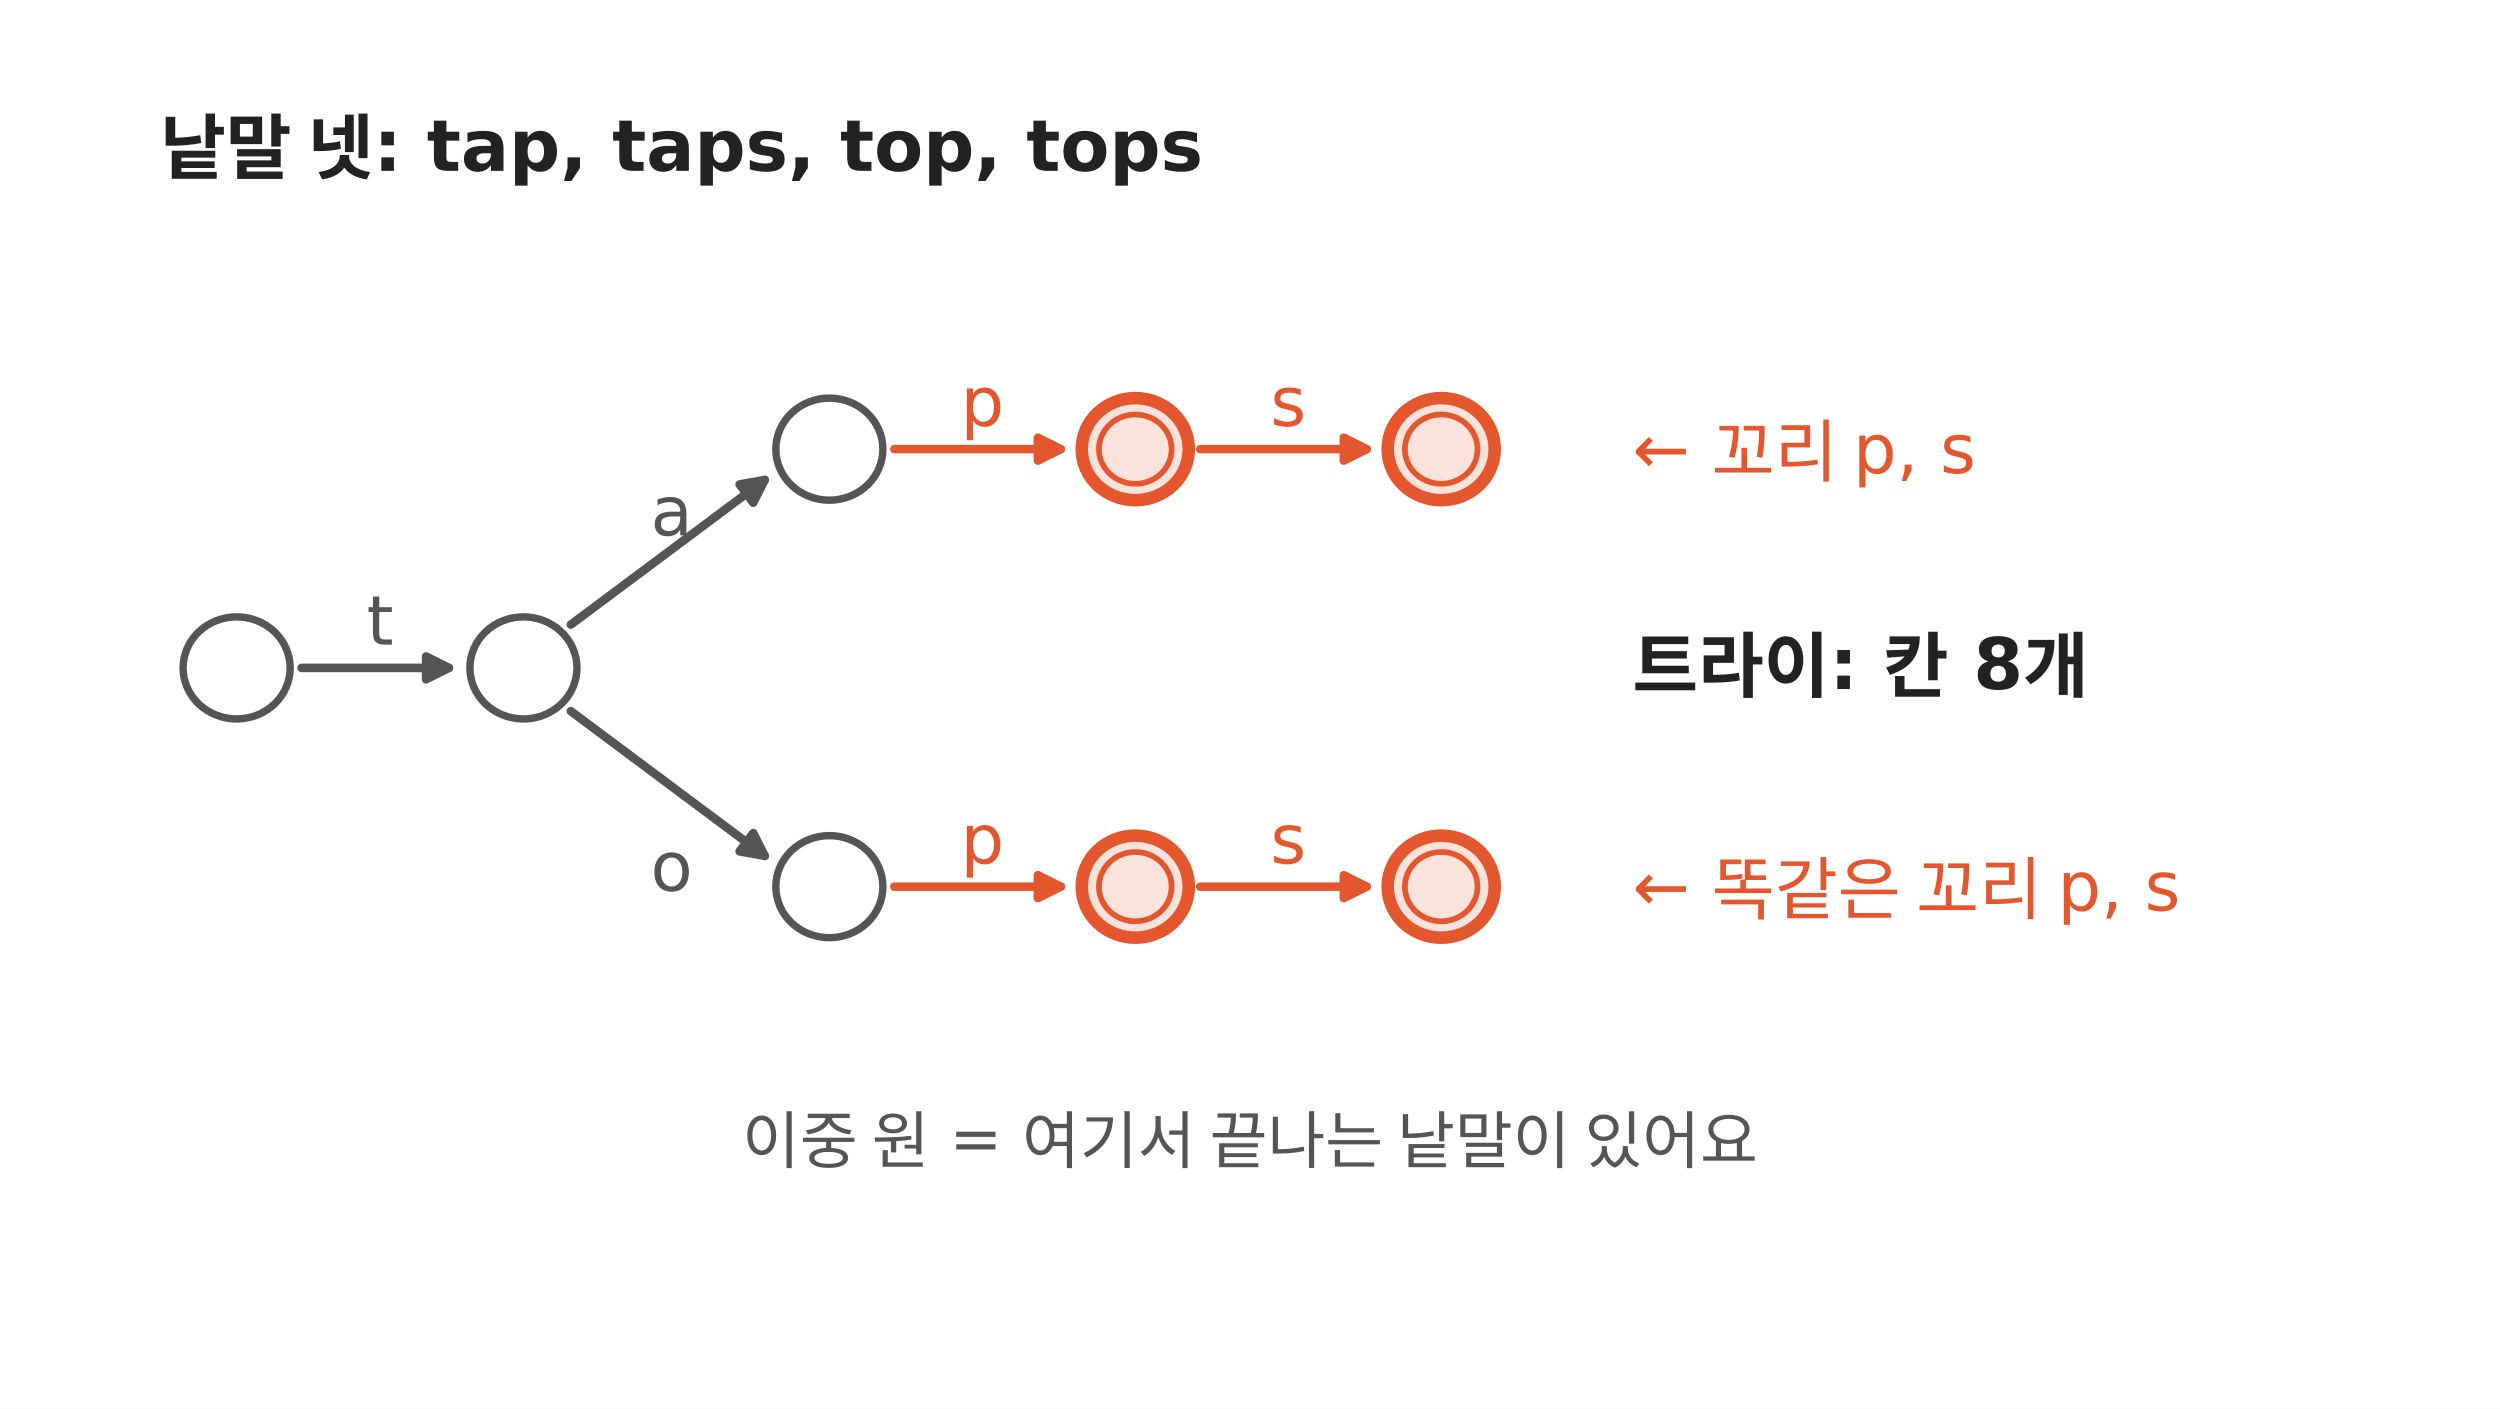
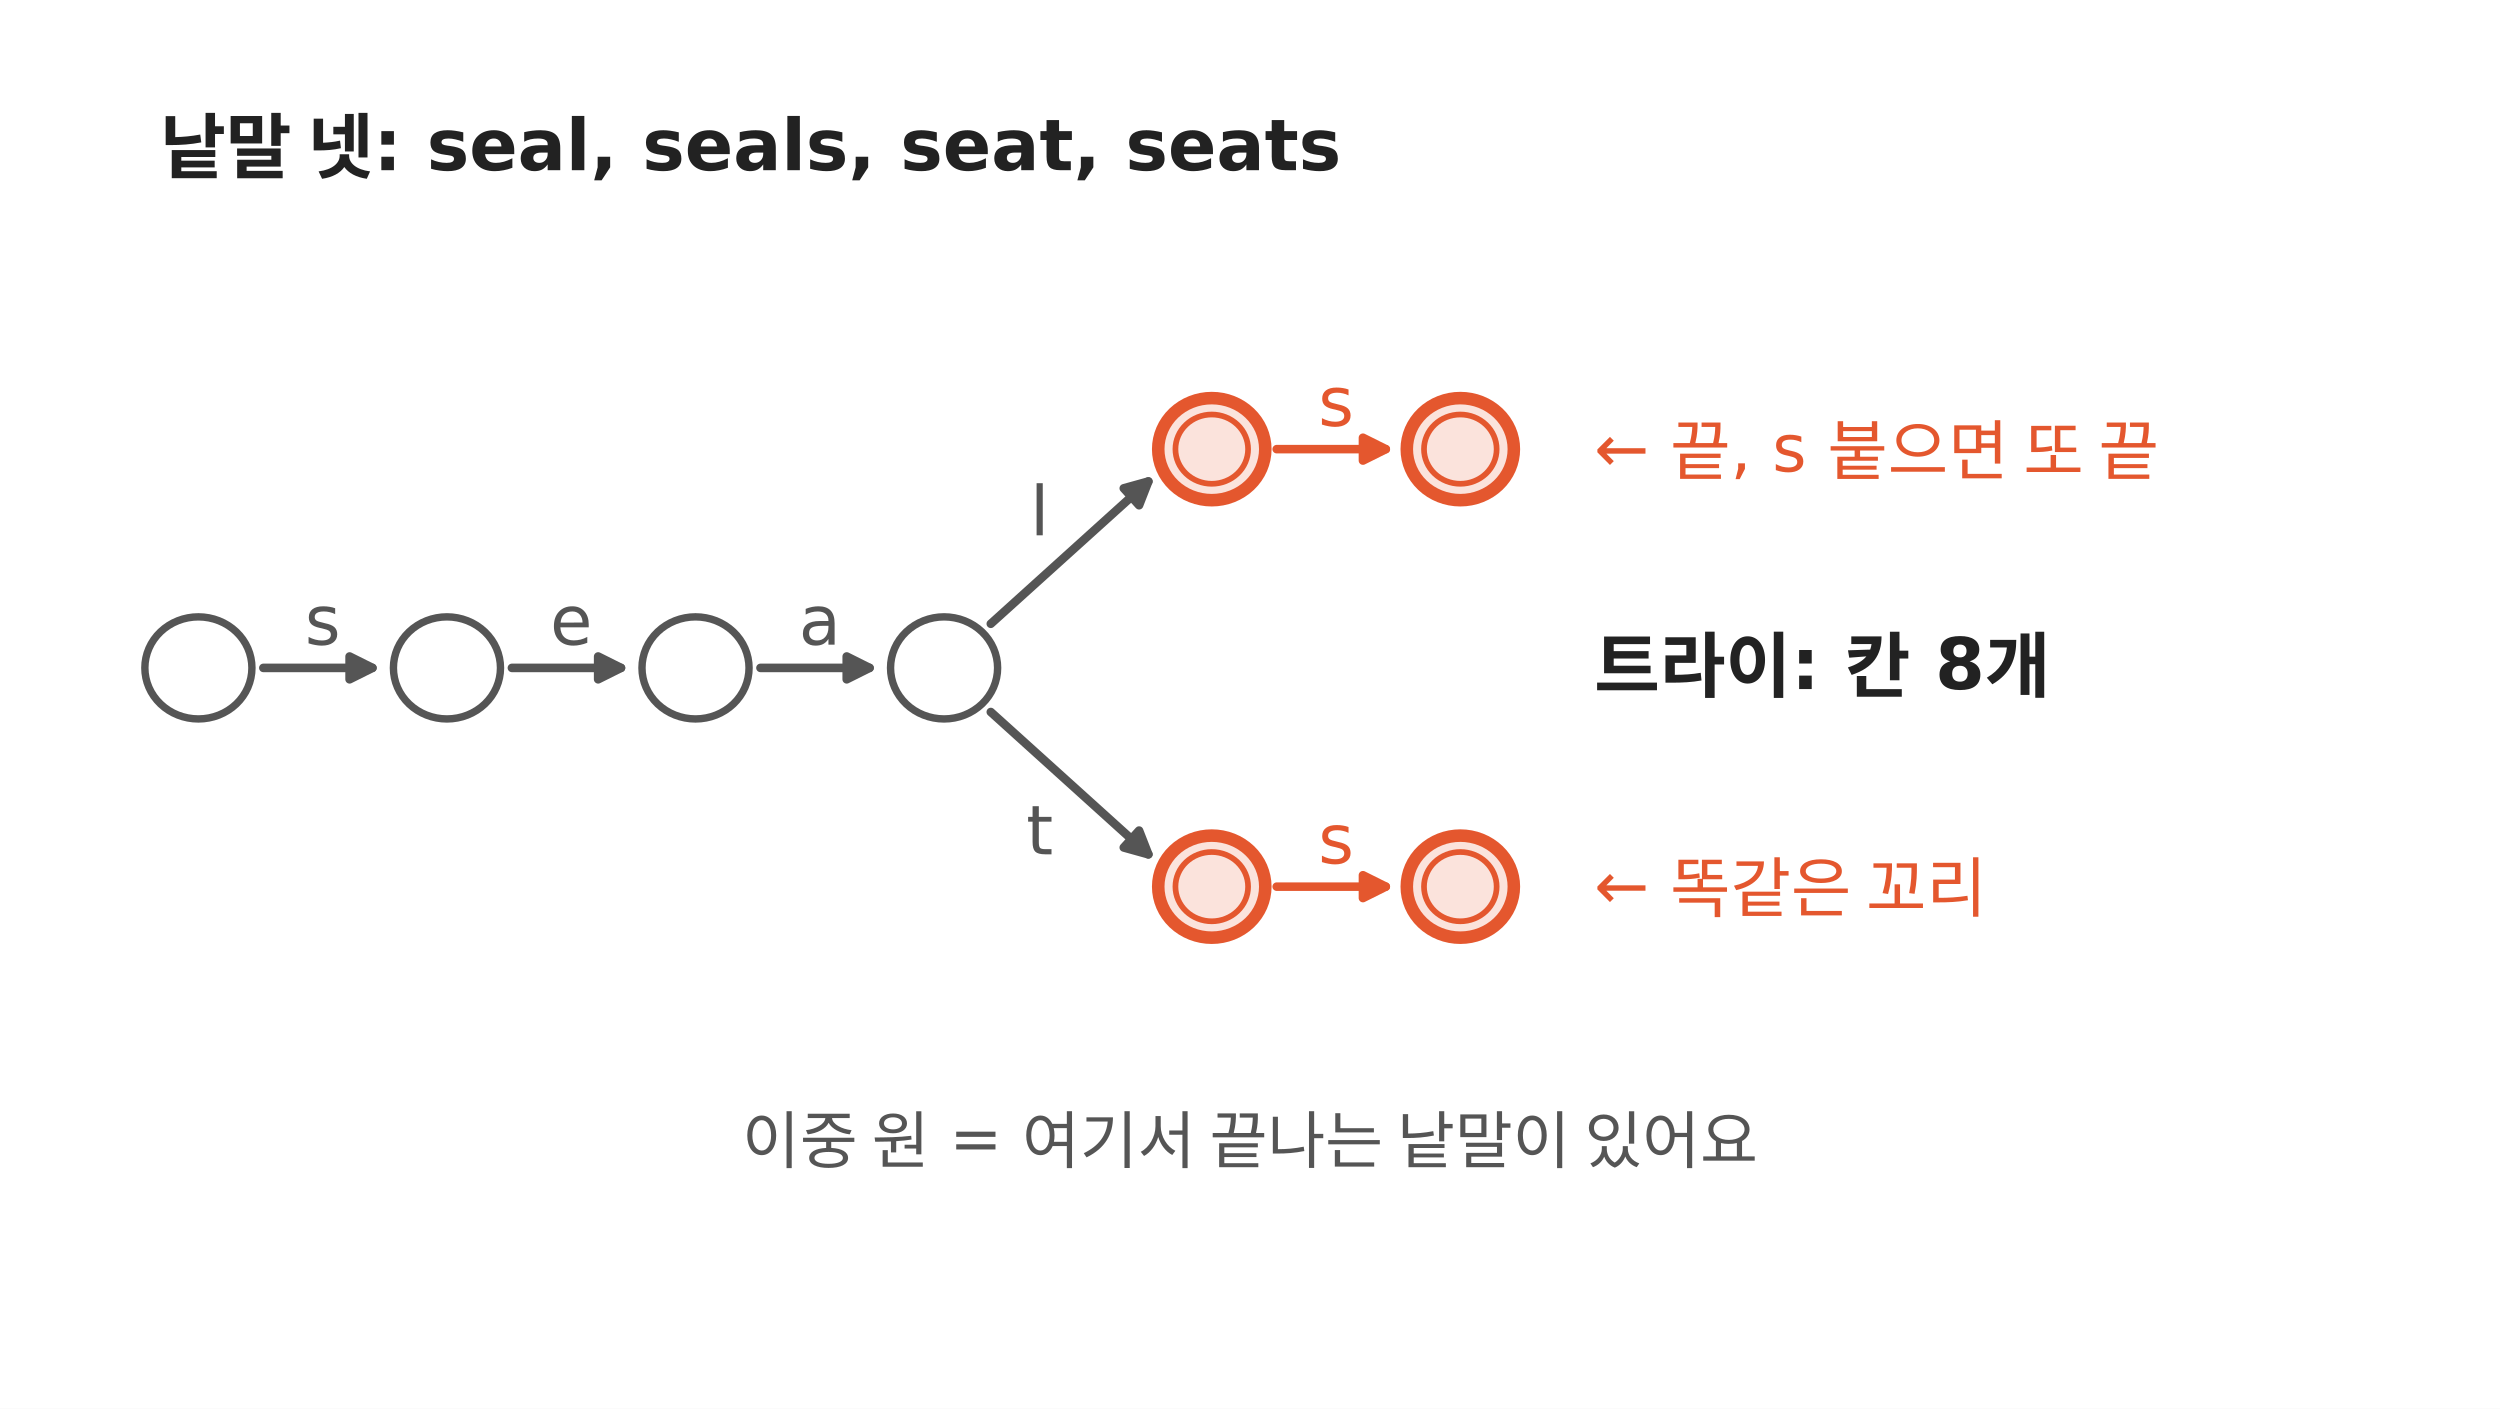
<svg xmlns="http://www.w3.org/2000/svg" width="437.76pt" height="246.672pt" viewBox="0 0 437.76 246.672" version="1.1">
  <defs>
    <style type="text/css">*{stroke-linejoin: round; stroke-linecap: butt}</style>
  </defs>
  <g id="figure_1">
    <g id="patch_1">
      <path d="M 0 246.672  L 437.76 246.672  L 437.76 0  L 0 0  z " style="fill: #ffffff" />
    </g>
    <g id="axes_1">
      <g id="patch_2">
-         <path d="M 41.436 125.89  C 43.922 125.89 46.307 124.948 48.065 123.272  C 49.823 121.596 50.81 119.322 50.81 116.952  C 50.81 114.582 49.823 112.308 48.065 110.632  C 46.307 108.956 43.922 108.014 41.436 108.014  C 38.95 108.014 36.565 108.956 34.807 110.632  C 33.049 112.308 32.062 114.582 32.062 116.952  C 32.062 119.322 33.049 121.596 34.807 123.272  C 36.565 124.948 38.95 125.89 41.436 125.89  z " clip-path="url(#p993dc462bf)" style="fill: #ffffff; stroke: #555555; stroke-width: 1.3; stroke-linejoin: miter" />
+         <path d="M 34.74 125.89  C 37.226 125.89 39.611 124.948 41.369 123.272  C 43.127 121.596 44.114 119.322 44.114 116.952  C 44.114 114.582 43.127 112.308 41.369 110.632  C 39.611 108.956 37.226 108.014 34.74 108.014  C 32.254 108.014 29.869 108.956 28.111 110.632  C 26.353 112.308 25.366 114.582 25.366 116.952  C 25.366 119.322 26.353 121.596 28.111 123.272  C 29.869 124.948 32.254 125.89 34.74 125.89  z " clip-path="url(#p1841f43cb1)" style="fill: #ffffff; stroke: #555555; stroke-width: 1.3; stroke-linejoin: miter" />
      </g>
      <g id="patch_3">
-         <path d="M 91.656 125.89  C 94.142 125.89 96.527 124.948 98.285 123.272  C 100.043 121.596 101.03 119.322 101.03 116.952  C 101.03 114.582 100.043 112.308 98.285 110.632  C 96.527 108.956 94.142 108.014 91.656 108.014  C 89.17 108.014 86.785 108.956 85.027 110.632  C 83.269 112.308 82.282 114.582 82.282 116.952  C 82.282 119.322 83.269 121.596 85.027 123.272  C 86.785 124.948 89.17 125.89 91.656 125.89  z " clip-path="url(#p993dc462bf)" style="fill: #ffffff; stroke: #555555; stroke-width: 1.3; stroke-linejoin: miter" />
+         <path d="M 78.264 125.89  C 80.75 125.89 83.135 124.948 84.893 123.272  C 86.651 121.596 87.638 119.322 87.638 116.952  C 87.638 114.582 86.651 112.308 84.893 110.632  C 83.135 108.956 80.75 108.014 78.264 108.014  C 75.778 108.014 73.393 108.956 71.635 110.632  C 69.877 112.308 68.89 114.582 68.89 116.952  C 68.89 119.322 69.877 121.596 71.635 123.272  C 73.393 124.948 75.778 125.89 78.264 125.89  z " clip-path="url(#p1841f43cb1)" style="fill: #ffffff; stroke: #555555; stroke-width: 1.3; stroke-linejoin: miter" />
      </g>
      <g id="patch_4">
-         <path d="M 145.224 87.586  C 147.71 87.586 150.095 86.644 151.853 84.968  C 153.611 83.292 154.598 81.018 154.598 78.648  C 154.598 76.278 153.611 74.004 151.853 72.328  C 150.095 70.652 147.71 69.71 145.224 69.71  C 142.738 69.71 140.353 70.652 138.595 72.328  C 136.837 74.004 135.85 76.278 135.85 78.648  C 135.85 81.018 136.837 83.292 138.595 84.968  C 140.353 86.644 142.738 87.586 145.224 87.586  z " clip-path="url(#p993dc462bf)" style="fill: #ffffff; stroke: #555555; stroke-width: 1.3; stroke-linejoin: miter" />
+         <path d="M 121.788 125.89  C 124.274 125.89 126.659 124.948 128.417 123.272  C 130.175 121.596 131.162 119.322 131.162 116.952  C 131.162 114.582 130.175 112.308 128.417 110.632  C 126.659 108.956 124.274 108.014 121.788 108.014  C 119.302 108.014 116.917 108.956 115.159 110.632  C 113.401 112.308 112.414 114.582 112.414 116.952  C 112.414 119.322 113.401 121.596 115.159 123.272  C 116.917 124.948 119.302 125.89 121.788 125.89  z " clip-path="url(#p1841f43cb1)" style="fill: #ffffff; stroke: #555555; stroke-width: 1.3; stroke-linejoin: miter" />
      </g>
      <g id="patch_5">
-         <path d="M 145.224 164.194  C 147.71 164.194 150.095 163.252 151.853 161.576  C 153.611 159.9 154.598 157.626 154.598 155.256  C 154.598 152.886 153.611 150.612 151.853 148.936  C 150.095 147.26 147.71 146.318 145.224 146.318  C 142.738 146.318 140.353 147.26 138.595 148.936  C 136.837 150.612 135.85 152.886 135.85 155.256  C 135.85 157.626 136.837 159.9 138.595 161.576  C 140.353 163.252 142.738 164.194 145.224 164.194  z " clip-path="url(#p993dc462bf)" style="fill: #ffffff; stroke: #555555; stroke-width: 1.3; stroke-linejoin: miter" />
+         <path d="M 165.312 125.89  C 167.798 125.89 170.183 124.948 171.941 123.272  C 173.699 121.596 174.686 119.322 174.686 116.952  C 174.686 114.582 173.699 112.308 171.941 110.632  C 170.183 108.956 167.798 108.014 165.312 108.014  C 162.826 108.014 160.441 108.956 158.683 110.632  C 156.925 112.308 155.938 114.582 155.938 116.952  C 155.938 119.322 156.925 121.596 158.683 123.272  C 160.441 124.948 162.826 125.89 165.312 125.89  z " clip-path="url(#p1841f43cb1)" style="fill: #ffffff; stroke: #555555; stroke-width: 1.3; stroke-linejoin: miter" />
      </g>
      <g id="patch_6">
-         <path d="M 198.792 87.586  C 201.278 87.586 203.663 86.644 205.421 84.968  C 207.179 83.292 208.166 81.018 208.166 78.648  C 208.166 76.278 207.179 74.004 205.421 72.328  C 203.663 70.652 201.278 69.71 198.792 69.71  C 196.306 69.71 193.921 70.652 192.163 72.328  C 190.405 74.004 189.418 76.278 189.418 78.648  C 189.418 81.018 190.405 83.292 192.163 84.968  C 193.921 86.644 196.306 87.586 198.792 87.586  z " clip-path="url(#p993dc462bf)" style="fill: #fbe3dc; stroke: #e4572e; stroke-width: 2.2; stroke-linejoin: miter" />
+         <path d="M 212.184 87.586  C 214.67 87.586 217.055 86.644 218.813 84.968  C 220.571 83.292 221.558 81.018 221.558 78.648  C 221.558 76.278 220.571 74.004 218.813 72.328  C 217.055 70.652 214.67 69.71 212.184 69.71  C 209.698 69.71 207.313 70.652 205.555 72.328  C 203.797 74.004 202.81 76.278 202.81 78.648  C 202.81 81.018 203.797 83.292 205.555 84.968  C 207.313 86.644 209.698 87.586 212.184 87.586  z " clip-path="url(#p1841f43cb1)" style="fill: #fbe3dc; stroke: #e4572e; stroke-width: 2.2; stroke-linejoin: miter" />
      </g>
      <g id="patch_7">
-         <path d="M 198.792 84.713  C 200.479 84.713 202.097 84.074 203.29 82.936  C 204.483 81.799 205.153 80.256 205.153 78.648  C 205.153 77.04 204.483 75.497 203.29 74.36  C 202.097 73.222 200.479 72.583 198.792 72.583  C 197.105 72.583 195.487 73.222 194.294 74.36  C 193.101 75.497 192.431 77.04 192.431 78.648  C 192.431 80.256 193.101 81.799 194.294 82.936  C 195.487 84.074 197.105 84.713 198.792 84.713  L 198.792 84.713  z " clip-path="url(#p993dc462bf)" style="fill: none; stroke: #e4572e; stroke-linejoin: miter" />
+         <path d="M 212.184 84.713  C 213.871 84.713 215.489 84.074 216.682 82.936  C 217.875 81.799 218.545 80.256 218.545 78.648  C 218.545 77.04 217.875 75.497 216.682 74.36  C 215.489 73.222 213.871 72.583 212.184 72.583  C 210.497 72.583 208.879 73.222 207.686 74.36  C 206.493 75.497 205.823 77.04 205.823 78.648  C 205.823 80.256 206.493 81.799 207.686 82.936  C 208.879 84.074 210.497 84.713 212.184 84.713  L 212.184 84.713  z " clip-path="url(#p1841f43cb1)" style="fill: none; stroke: #e4572e; stroke-linejoin: miter" />
      </g>
      <g id="patch_8">
-         <path d="M 198.792 164.194  C 201.278 164.194 203.663 163.252 205.421 161.576  C 207.179 159.9 208.166 157.626 208.166 155.256  C 208.166 152.886 207.179 150.612 205.421 148.936  C 203.663 147.26 201.278 146.318 198.792 146.318  C 196.306 146.318 193.921 147.26 192.163 148.936  C 190.405 150.612 189.418 152.886 189.418 155.256  C 189.418 157.626 190.405 159.9 192.163 161.576  C 193.921 163.252 196.306 164.194 198.792 164.194  z " clip-path="url(#p993dc462bf)" style="fill: #fbe3dc; stroke: #e4572e; stroke-width: 2.2; stroke-linejoin: miter" />
+         <path d="M 212.184 164.194  C 214.67 164.194 217.055 163.252 218.813 161.576  C 220.571 159.9 221.558 157.626 221.558 155.256  C 221.558 152.886 220.571 150.612 218.813 148.936  C 217.055 147.26 214.67 146.318 212.184 146.318  C 209.698 146.318 207.313 147.26 205.555 148.936  C 203.797 150.612 202.81 152.886 202.81 155.256  C 202.81 157.626 203.797 159.9 205.555 161.576  C 207.313 163.252 209.698 164.194 212.184 164.194  z " clip-path="url(#p1841f43cb1)" style="fill: #fbe3dc; stroke: #e4572e; stroke-width: 2.2; stroke-linejoin: miter" />
      </g>
      <g id="patch_9">
-         <path d="M 198.792 161.321  C 200.479 161.321 202.097 160.682 203.29 159.544  C 204.483 158.407 205.153 156.864 205.153 155.256  C 205.153 153.648 204.483 152.105 203.29 150.968  C 202.097 149.83 200.479 149.191 198.792 149.191  C 197.105 149.191 195.487 149.83 194.294 150.968  C 193.101 152.105 192.431 153.648 192.431 155.256  C 192.431 156.864 193.101 158.407 194.294 159.544  C 195.487 160.682 197.105 161.321 198.792 161.321  L 198.792 161.321  z " clip-path="url(#p993dc462bf)" style="fill: none; stroke: #e4572e; stroke-linejoin: miter" />
+         <path d="M 212.184 161.321  C 213.871 161.321 215.489 160.682 216.682 159.544  C 217.875 158.407 218.545 156.864 218.545 155.256  C 218.545 153.648 217.875 152.105 216.682 150.968  C 215.489 149.83 213.871 149.191 212.184 149.191  C 210.497 149.191 208.879 149.83 207.686 150.968  C 206.493 152.105 205.823 153.648 205.823 155.256  C 205.823 156.864 206.493 158.407 207.686 159.544  C 208.879 160.682 210.497 161.321 212.184 161.321  L 212.184 161.321  z " clip-path="url(#p1841f43cb1)" style="fill: none; stroke: #e4572e; stroke-linejoin: miter" />
      </g>
      <g id="patch_10">
-         <path d="M 252.36 87.586  C 254.846 87.586 257.231 86.644 258.989 84.968  C 260.747 83.292 261.734 81.018 261.734 78.648  C 261.734 76.278 260.747 74.004 258.989 72.328  C 257.231 70.652 254.846 69.71 252.36 69.71  C 249.874 69.71 247.489 70.652 245.731 72.328  C 243.973 74.004 242.986 76.278 242.986 78.648  C 242.986 81.018 243.973 83.292 245.731 84.968  C 247.489 86.644 249.874 87.586 252.36 87.586  z " clip-path="url(#p993dc462bf)" style="fill: #fbe3dc; stroke: #e4572e; stroke-width: 2.2; stroke-linejoin: miter" />
+         <path d="M 255.708 87.586  C 258.194 87.586 260.579 86.644 262.337 84.968  C 264.095 83.292 265.082 81.018 265.082 78.648  C 265.082 76.278 264.095 74.004 262.337 72.328  C 260.579 70.652 258.194 69.71 255.708 69.71  C 253.222 69.71 250.837 70.652 249.079 72.328  C 247.321 74.004 246.334 76.278 246.334 78.648  C 246.334 81.018 247.321 83.292 249.079 84.968  C 250.837 86.644 253.222 87.586 255.708 87.586  z " clip-path="url(#p1841f43cb1)" style="fill: #fbe3dc; stroke: #e4572e; stroke-width: 2.2; stroke-linejoin: miter" />
      </g>
      <g id="patch_11">
-         <path d="M 252.36 84.713  C 254.047 84.713 255.665 84.074 256.858 82.936  C 258.051 81.799 258.721 80.256 258.721 78.648  C 258.721 77.04 258.051 75.497 256.858 74.36  C 255.665 73.222 254.047 72.583 252.36 72.583  C 250.673 72.583 249.055 73.222 247.862 74.36  C 246.669 75.497 245.999 77.04 245.999 78.648  C 245.999 80.256 246.669 81.799 247.862 82.936  C 249.055 84.074 250.673 84.713 252.36 84.713  L 252.36 84.713  z " clip-path="url(#p993dc462bf)" style="fill: none; stroke: #e4572e; stroke-linejoin: miter" />
+         <path d="M 255.708 84.713  C 257.395 84.713 259.013 84.074 260.206 82.936  C 261.399 81.799 262.069 80.256 262.069 78.648  C 262.069 77.04 261.399 75.497 260.206 74.36  C 259.013 73.222 257.395 72.583 255.708 72.583  C 254.021 72.583 252.403 73.222 251.21 74.36  C 250.017 75.497 249.347 77.04 249.347 78.648  C 249.347 80.256 250.017 81.799 251.21 82.936  C 252.403 84.074 254.021 84.713 255.708 84.713  L 255.708 84.713  z " clip-path="url(#p1841f43cb1)" style="fill: none; stroke: #e4572e; stroke-linejoin: miter" />
      </g>
      <g id="patch_12">
-         <path d="M 252.36 164.194  C 254.846 164.194 257.231 163.252 258.989 161.576  C 260.747 159.9 261.734 157.626 261.734 155.256  C 261.734 152.886 260.747 150.612 258.989 148.936  C 257.231 147.26 254.846 146.318 252.36 146.318  C 249.874 146.318 247.489 147.26 245.731 148.936  C 243.973 150.612 242.986 152.886 242.986 155.256  C 242.986 157.626 243.973 159.9 245.731 161.576  C 247.489 163.252 249.874 164.194 252.36 164.194  z " clip-path="url(#p993dc462bf)" style="fill: #fbe3dc; stroke: #e4572e; stroke-width: 2.2; stroke-linejoin: miter" />
+         <path d="M 255.708 164.194  C 258.194 164.194 260.579 163.252 262.337 161.576  C 264.095 159.9 265.082 157.626 265.082 155.256  C 265.082 152.886 264.095 150.612 262.337 148.936  C 260.579 147.26 258.194 146.318 255.708 146.318  C 253.222 146.318 250.837 147.26 249.079 148.936  C 247.321 150.612 246.334 152.886 246.334 155.256  C 246.334 157.626 247.321 159.9 249.079 161.576  C 250.837 163.252 253.222 164.194 255.708 164.194  z " clip-path="url(#p1841f43cb1)" style="fill: #fbe3dc; stroke: #e4572e; stroke-width: 2.2; stroke-linejoin: miter" />
      </g>
      <g id="patch_13">
-         <path d="M 252.36 161.321  C 254.047 161.321 255.665 160.682 256.858 159.544  C 258.051 158.407 258.721 156.864 258.721 155.256  C 258.721 153.648 258.051 152.105 256.858 150.968  C 255.665 149.83 254.047 149.191 252.36 149.191  C 250.673 149.191 249.055 149.83 247.862 150.968  C 246.669 152.105 245.999 153.648 245.999 155.256  C 245.999 156.864 246.669 158.407 247.862 159.544  C 249.055 160.682 250.673 161.321 252.36 161.321  L 252.36 161.321  z " clip-path="url(#p993dc462bf)" style="fill: none; stroke: #e4572e; stroke-linejoin: miter" />
+         <path d="M 255.708 161.321  C 257.395 161.321 259.013 160.682 260.206 159.544  C 261.399 158.407 262.069 156.864 262.069 155.256  C 262.069 153.648 261.399 152.105 260.206 150.968  C 259.013 149.83 257.395 149.191 255.708 149.191  C 254.021 149.191 252.403 149.83 251.21 150.968  C 250.017 152.105 249.347 153.648 249.347 155.256  C 249.347 156.864 250.017 158.407 251.21 159.544  C 252.403 160.682 254.021 161.321 255.708 161.321  L 255.708 161.321  z " clip-path="url(#p1841f43cb1)" style="fill: none; stroke: #e4572e; stroke-linejoin: miter" />
      </g>
      <g id="patch_14">
-         <path d="M 52.812 116.952  Q 66.548 116.952 78.608 116.952  " clip-path="url(#p993dc462bf)" style="fill: none; stroke: #555555; stroke-width: 1.5; stroke-linecap: round" />
-         <path d="M 74.608 114.952  L 78.608 116.952  L 74.608 118.952  z " clip-path="url(#p993dc462bf)" style="fill: #555555; stroke: #555555; stroke-width: 1.5; stroke-linecap: round" />
+         <path d="M 46.113 116.952  Q 56.502 116.952 65.214 116.952  " clip-path="url(#p1841f43cb1)" style="fill: none; stroke: #555555; stroke-width: 1.5; stroke-linecap: round" />
+         <path d="M 61.214 114.952  L 65.214 116.952  L 61.214 118.952  z " clip-path="url(#p1841f43cb1)" style="fill: #555555; stroke: #555555; stroke-width: 1.5; stroke-linecap: round" />
      </g>
      <g id="patch_15">
-         <path d="M 99.957 109.37  Q 117.605 96.203 133.909 84.038  " clip-path="url(#p993dc462bf)" style="fill: none; stroke: #555555; stroke-width: 1.5; stroke-linecap: round" />
-         <path d="M 129.507 84.827  L 133.909 84.038  L 131.899 88.033  z " clip-path="url(#p993dc462bf)" style="fill: #555555; stroke: #555555; stroke-width: 1.5; stroke-linecap: round" />
+         <path d="M 89.637 116.952  Q 100.026 116.952 108.738 116.952  " clip-path="url(#p1841f43cb1)" style="fill: none; stroke: #555555; stroke-width: 1.5; stroke-linecap: round" />
+         <path d="M 104.738 114.952  L 108.738 116.952  L 104.738 118.952  z " clip-path="url(#p1841f43cb1)" style="fill: #555555; stroke: #555555; stroke-width: 1.5; stroke-linecap: round" />
      </g>
      <g id="patch_16">
-         <path d="M 156.6 78.648  Q 172.009 78.648 185.742 78.648  " clip-path="url(#p993dc462bf)" style="fill: none; stroke: #e4572e; stroke-width: 1.5; stroke-linecap: round" />
-         <path d="M 181.742 76.648  L 185.742 78.648  L 181.742 80.648  z " clip-path="url(#p993dc462bf)" style="fill: #e4572e; stroke: #e4572e; stroke-width: 1.5; stroke-linecap: round" />
+         <path d="M 133.161 116.952  Q 143.55 116.952 152.262 116.952  " clip-path="url(#p1841f43cb1)" style="fill: none; stroke: #555555; stroke-width: 1.5; stroke-linecap: round" />
+         <path d="M 148.262 114.952  L 152.262 116.952  L 148.262 118.952  z " clip-path="url(#p1841f43cb1)" style="fill: #555555; stroke: #555555; stroke-width: 1.5; stroke-linecap: round" />
      </g>
      <g id="patch_17">
-         <path d="M 210.168 78.648  Q 225.577 78.648 239.31 78.648  " clip-path="url(#p993dc462bf)" style="fill: none; stroke: #e4572e; stroke-width: 1.5; stroke-linecap: round" />
-         <path d="M 235.31 76.648  L 239.31 78.648  L 235.31 80.648  z " clip-path="url(#p993dc462bf)" style="fill: #e4572e; stroke: #e4572e; stroke-width: 1.5; stroke-linecap: round" />
+         <path d="M 173.493 109.227  Q 187.911 96.204 201.085 84.305  " clip-path="url(#p1841f43cb1)" style="fill: none; stroke: #555555; stroke-width: 1.5; stroke-linecap: round" />
+         <path d="M 196.776 85.502  L 201.085 84.305  L 199.457 88.47  z " clip-path="url(#p1841f43cb1)" style="fill: #555555; stroke: #555555; stroke-width: 1.5; stroke-linecap: round" />
      </g>
      <g id="patch_18">
-         <path d="M 99.957 124.534  Q 117.605 137.701 133.909 149.866  " clip-path="url(#p993dc462bf)" style="fill: none; stroke: #555555; stroke-width: 1.5; stroke-linecap: round" />
-         <path d="M 131.899 145.871  L 133.909 149.866  L 129.507 149.077  z " clip-path="url(#p993dc462bf)" style="fill: #555555; stroke: #555555; stroke-width: 1.5; stroke-linecap: round" />
+         <path d="M 223.557 78.648  Q 233.946 78.648 242.658 78.648  " clip-path="url(#p1841f43cb1)" style="fill: none; stroke: #e4572e; stroke-width: 1.5; stroke-linecap: round" />
+         <path d="M 238.658 76.648  L 242.658 78.648  L 238.658 80.648  z " clip-path="url(#p1841f43cb1)" style="fill: #e4572e; stroke: #e4572e; stroke-width: 1.5; stroke-linecap: round" />
      </g>
      <g id="patch_19">
-         <path d="M 156.6 155.256  Q 172.009 155.256 185.742 155.256  " clip-path="url(#p993dc462bf)" style="fill: none; stroke: #e4572e; stroke-width: 1.5; stroke-linecap: round" />
-         <path d="M 181.742 153.256  L 185.742 155.256  L 181.742 157.256  z " clip-path="url(#p993dc462bf)" style="fill: #e4572e; stroke: #e4572e; stroke-width: 1.5; stroke-linecap: round" />
+         <path d="M 173.493 124.677  Q 187.911 137.7 201.085 149.599  " clip-path="url(#p1841f43cb1)" style="fill: none; stroke: #555555; stroke-width: 1.5; stroke-linecap: round" />
+         <path d="M 199.457 145.434  L 201.085 149.599  L 196.776 148.402  z " clip-path="url(#p1841f43cb1)" style="fill: #555555; stroke: #555555; stroke-width: 1.5; stroke-linecap: round" />
      </g>
      <g id="patch_20">
-         <path d="M 210.168 155.256  Q 225.577 155.256 239.31 155.256  " clip-path="url(#p993dc462bf)" style="fill: none; stroke: #e4572e; stroke-width: 1.5; stroke-linecap: round" />
-         <path d="M 235.31 153.256  L 239.31 155.256  L 235.31 157.256  z " clip-path="url(#p993dc462bf)" style="fill: #e4572e; stroke: #e4572e; stroke-width: 1.5; stroke-linecap: round" />
+         <path d="M 223.557 155.256  Q 233.946 155.256 242.658 155.256  " clip-path="url(#p1841f43cb1)" style="fill: none; stroke: #e4572e; stroke-width: 1.5; stroke-linecap: round" />
+         <path d="M 238.658 153.256  L 242.658 155.256  L 238.658 157.256  z " clip-path="url(#p1841f43cb1)" style="fill: #e4572e; stroke: #e4572e; stroke-width: 1.5; stroke-linecap: round" />
      </g>
      <g id="text_1">
-         <text style="fill: #222222; font: 700 12.5px 'Apple SD Gothic Neo', 'Noto Sans KR', 'Malgun Gothic', 'DejaVu Sans', 'Bitstream Vera Sans', 'Computer Modern Sans Serif', 'Lucida Grande', 'Verdana', 'Geneva', 'Lucid', 'Arial', 'Helvetica', 'Avant Garde', sans-serif; text-anchor: start" x="28.044" y="30.343" transform="rotate(-0 28.044 30.34328)">낱말 넷: tap, taps, top, tops</text>
+         <text style="fill: #222222; font: 700 12.5px 'Apple SD Gothic Neo', 'Noto Sans KR', 'Malgun Gothic', 'DejaVu Sans', 'Bitstream Vera Sans', 'Computer Modern Sans Serif', 'Lucida Grande', 'Verdana', 'Geneva', 'Lucid', 'Arial', 'Helvetica', 'Avant Garde', sans-serif; text-anchor: start" x="28.044" y="30.231" transform="rotate(-0 28.044 30.23098)">낱말 넷: seal, seals, seat, seats</text>
      </g>
      <g id="text_2">
-         <text style="fill: #555555; font: 12px 'Apple SD Gothic Neo', 'Noto Sans KR', 'Malgun Gothic', 'DejaVu Sans', 'Bitstream Vera Sans', 'Computer Modern Sans Serif', 'Lucida Grande', 'Verdana', 'Geneva', 'Lucid', 'Arial', 'Helvetica', 'Avant Garde', sans-serif; text-anchor: middle" x="66.546" y="112.884" transform="rotate(-0 66.546 112.8842)">t</text>
+         <text style="fill: #555555; font: 12px 'Apple SD Gothic Neo', 'Noto Sans KR', 'Malgun Gothic', 'DejaVu Sans', 'Bitstream Vera Sans', 'Computer Modern Sans Serif', 'Lucida Grande', 'Verdana', 'Geneva', 'Lucid', 'Arial', 'Helvetica', 'Avant Garde', sans-serif; text-anchor: middle" x="56.502" y="112.884" transform="rotate(-0 56.502 112.8842)">s</text>
      </g>
      <g id="text_3">
-         <text style="fill: #555555; font: 12px 'Apple SD Gothic Neo', 'Noto Sans KR', 'Malgun Gothic', 'DejaVu Sans', 'Bitstream Vera Sans', 'Computer Modern Sans Serif', 'Lucida Grande', 'Verdana', 'Geneva', 'Lucid', 'Arial', 'Helvetica', 'Avant Garde', sans-serif; text-anchor: middle" x="117.603" y="93.732" transform="rotate(-0 117.603 93.73219)">a</text>
+         <text style="fill: #555555; font: 12px 'Apple SD Gothic Neo', 'Noto Sans KR', 'Malgun Gothic', 'DejaVu Sans', 'Bitstream Vera Sans', 'Computer Modern Sans Serif', 'Lucida Grande', 'Verdana', 'Geneva', 'Lucid', 'Arial', 'Helvetica', 'Avant Garde', sans-serif; text-anchor: middle" x="100.026" y="112.884" transform="rotate(-0 100.026 112.8842)">e</text>
      </g>
      <g id="text_4">
-         <text style="fill: #e4572e; font: 12px 'Apple SD Gothic Neo', 'Noto Sans KR', 'Malgun Gothic', 'DejaVu Sans', 'Bitstream Vera Sans', 'Computer Modern Sans Serif', 'Lucida Grande', 'Verdana', 'Geneva', 'Lucid', 'Arial', 'Helvetica', 'Avant Garde', sans-serif; text-anchor: middle" x="172.008" y="74.58" transform="rotate(-0 172.008 74.58019)">p</text>
+         <text style="fill: #555555; font: 12px 'Apple SD Gothic Neo', 'Noto Sans KR', 'Malgun Gothic', 'DejaVu Sans', 'Bitstream Vera Sans', 'Computer Modern Sans Serif', 'Lucida Grande', 'Verdana', 'Geneva', 'Lucid', 'Arial', 'Helvetica', 'Avant Garde', sans-serif; text-anchor: middle" x="143.55" y="112.884" transform="rotate(-0 143.55 112.8842)">a</text>
      </g>
      <g id="text_5">
-         <text style="fill: #e4572e; font: 12px 'Apple SD Gothic Neo', 'Noto Sans KR', 'Malgun Gothic', 'DejaVu Sans', 'Bitstream Vera Sans', 'Computer Modern Sans Serif', 'Lucida Grande', 'Verdana', 'Geneva', 'Lucid', 'Arial', 'Helvetica', 'Avant Garde', sans-serif; text-anchor: middle" x="225.576" y="74.58" transform="rotate(-0 225.576 74.58019)">s</text>
+         <text style="fill: #555555; font: 12px 'Apple SD Gothic Neo', 'Noto Sans KR', 'Malgun Gothic', 'DejaVu Sans', 'Bitstream Vera Sans', 'Computer Modern Sans Serif', 'Lucida Grande', 'Verdana', 'Geneva', 'Lucid', 'Arial', 'Helvetica', 'Avant Garde', sans-serif; text-anchor: middle" x="182.052" y="93.732" transform="rotate(-0 182.052 93.73219)">l</text>
      </g>
      <g id="text_6">
-         <text style="fill: #555555; font: 12px 'Apple SD Gothic Neo', 'Noto Sans KR', 'Malgun Gothic', 'DejaVu Sans', 'Bitstream Vera Sans', 'Computer Modern Sans Serif', 'Lucida Grande', 'Verdana', 'Geneva', 'Lucid', 'Arial', 'Helvetica', 'Avant Garde', sans-serif; text-anchor: middle" x="117.603" y="155.976" transform="rotate(-0 117.603 155.9762)">o</text>
+         <text style="fill: #e4572e; font: 12px 'Apple SD Gothic Neo', 'Noto Sans KR', 'Malgun Gothic', 'DejaVu Sans', 'Bitstream Vera Sans', 'Computer Modern Sans Serif', 'Lucida Grande', 'Verdana', 'Geneva', 'Lucid', 'Arial', 'Helvetica', 'Avant Garde', sans-serif; text-anchor: middle" x="233.946" y="74.58" transform="rotate(-0 233.946 74.58019)">s</text>
      </g>
      <g id="text_7">
-         <text style="fill: #e4572e; font: 12px 'Apple SD Gothic Neo', 'Noto Sans KR', 'Malgun Gothic', 'DejaVu Sans', 'Bitstream Vera Sans', 'Computer Modern Sans Serif', 'Lucida Grande', 'Verdana', 'Geneva', 'Lucid', 'Arial', 'Helvetica', 'Avant Garde', sans-serif; text-anchor: middle" x="172.008" y="151.188" transform="rotate(-0 172.008 151.1882)">p</text>
+         <text style="fill: #555555; font: 12px 'Apple SD Gothic Neo', 'Noto Sans KR', 'Malgun Gothic', 'DejaVu Sans', 'Bitstream Vera Sans', 'Computer Modern Sans Serif', 'Lucida Grande', 'Verdana', 'Geneva', 'Lucid', 'Arial', 'Helvetica', 'Avant Garde', sans-serif; text-anchor: middle" x="182.052" y="149.592" transform="rotate(-0 182.052 149.5922)">t</text>
      </g>
      <g id="text_8">
-         <text style="fill: #e4572e; font: 12px 'Apple SD Gothic Neo', 'Noto Sans KR', 'Malgun Gothic', 'DejaVu Sans', 'Bitstream Vera Sans', 'Computer Modern Sans Serif', 'Lucida Grande', 'Verdana', 'Geneva', 'Lucid', 'Arial', 'Helvetica', 'Avant Garde', sans-serif; text-anchor: middle" x="225.576" y="151.188" transform="rotate(-0 225.576 151.1882)">s</text>
+         <text style="fill: #e4572e; font: 12px 'Apple SD Gothic Neo', 'Noto Sans KR', 'Malgun Gothic', 'DejaVu Sans', 'Bitstream Vera Sans', 'Computer Modern Sans Serif', 'Lucida Grande', 'Verdana', 'Geneva', 'Lucid', 'Arial', 'Helvetica', 'Avant Garde', sans-serif; text-anchor: middle" x="233.946" y="151.188" transform="rotate(-0 233.946 151.1882)">s</text>
      </g>
      <g id="text_9">
-         <text style="fill: #e4572e; font: 12px 'Apple SD Gothic Neo', 'Noto Sans KR', 'Malgun Gothic', 'DejaVu Sans', 'Bitstream Vera Sans', 'Computer Modern Sans Serif', 'Lucida Grande', 'Verdana', 'Geneva', 'Lucid', 'Arial', 'Helvetica', 'Avant Garde', sans-serif; text-anchor: start" x="285.84" y="82.837" transform="rotate(-0 285.84 82.83675)">← 꼬리 p, s</text>
+         <text style="fill: #e4572e; font: 11.5px 'Apple SD Gothic Neo', 'Noto Sans KR', 'Malgun Gothic', 'DejaVu Sans', 'Bitstream Vera Sans', 'Computer Modern Sans Serif', 'Lucida Grande', 'Verdana', 'Geneva', 'Lucid', 'Arial', 'Helvetica', 'Avant Garde', sans-serif; text-anchor: start" x="279.144" y="82.559" transform="rotate(-0 279.144 82.5589)">← 끝, s 붙으면 또 끝</text>
      </g>
      <g id="text_10">
-         <text style="fill: #e4572e; font: 12px 'Apple SD Gothic Neo', 'Noto Sans KR', 'Malgun Gothic', 'DejaVu Sans', 'Bitstream Vera Sans', 'Computer Modern Sans Serif', 'Lucida Grande', 'Verdana', 'Geneva', 'Lucid', 'Arial', 'Helvetica', 'Avant Garde', sans-serif; text-anchor: start" x="285.84" y="159.445" transform="rotate(-0 285.84 159.4447)">← 똑같은 꼬리 p, s</text>
+         <text style="fill: #e4572e; font: 11.5px 'Apple SD Gothic Neo', 'Noto Sans KR', 'Malgun Gothic', 'DejaVu Sans', 'Bitstream Vera Sans', 'Computer Modern Sans Serif', 'Lucida Grande', 'Verdana', 'Geneva', 'Lucid', 'Arial', 'Helvetica', 'Avant Garde', sans-serif; text-anchor: start" x="279.144" y="159.098" transform="rotate(-0 279.144 159.0977)">← 똑같은 꼬리</text>
      </g>
      <g id="text_11">
-         <text style="fill: #222222; font: 700 12.5px 'Apple SD Gothic Neo', 'Noto Sans KR', 'Malgun Gothic', 'DejaVu Sans', 'Bitstream Vera Sans', 'Computer Modern Sans Serif', 'Lucida Grande', 'Verdana', 'Geneva', 'Lucid', 'Arial', 'Helvetica', 'Avant Garde', sans-serif; text-anchor: start" x="285.84" y="121.091" transform="rotate(-0 285.84 121.0907)">트라이: 칸 8개</text>
+         <text style="fill: #222222; font: 700 12.5px 'Apple SD Gothic Neo', 'Noto Sans KR', 'Malgun Gothic', 'DejaVu Sans', 'Bitstream Vera Sans', 'Computer Modern Sans Serif', 'Lucida Grande', 'Verdana', 'Geneva', 'Lucid', 'Arial', 'Helvetica', 'Avant Garde', sans-serif; text-anchor: start" x="279.144" y="121.091" transform="rotate(-0 279.144 121.0907)">트라이: 칸 8개</text>
      </g>
      <g id="text_12">
        <text style="fill: #555555; font: 11px 'Apple SD Gothic Neo', 'Noto Sans KR', 'Malgun Gothic', 'DejaVu Sans', 'Bitstream Vera Sans', 'Computer Modern Sans Serif', 'Lucida Grande', 'Verdana', 'Geneva', 'Lucid', 'Arial', 'Helvetica', 'Avant Garde', sans-serif; text-anchor: middle" x="218.88" y="203.663" transform="rotate(-0 218.88 203.6634)">이중 원 = 여기서 끝나는 낱말이 있어요</text>
      </g>
    </g>
  </g>
  <defs>
-     <clipPath id="p993dc462bf">
+     <clipPath id="p1841f43cb1">
      <rect x="18" y="18" width="401.76" height="210.672" />
    </clipPath>
  </defs>
</svg>
